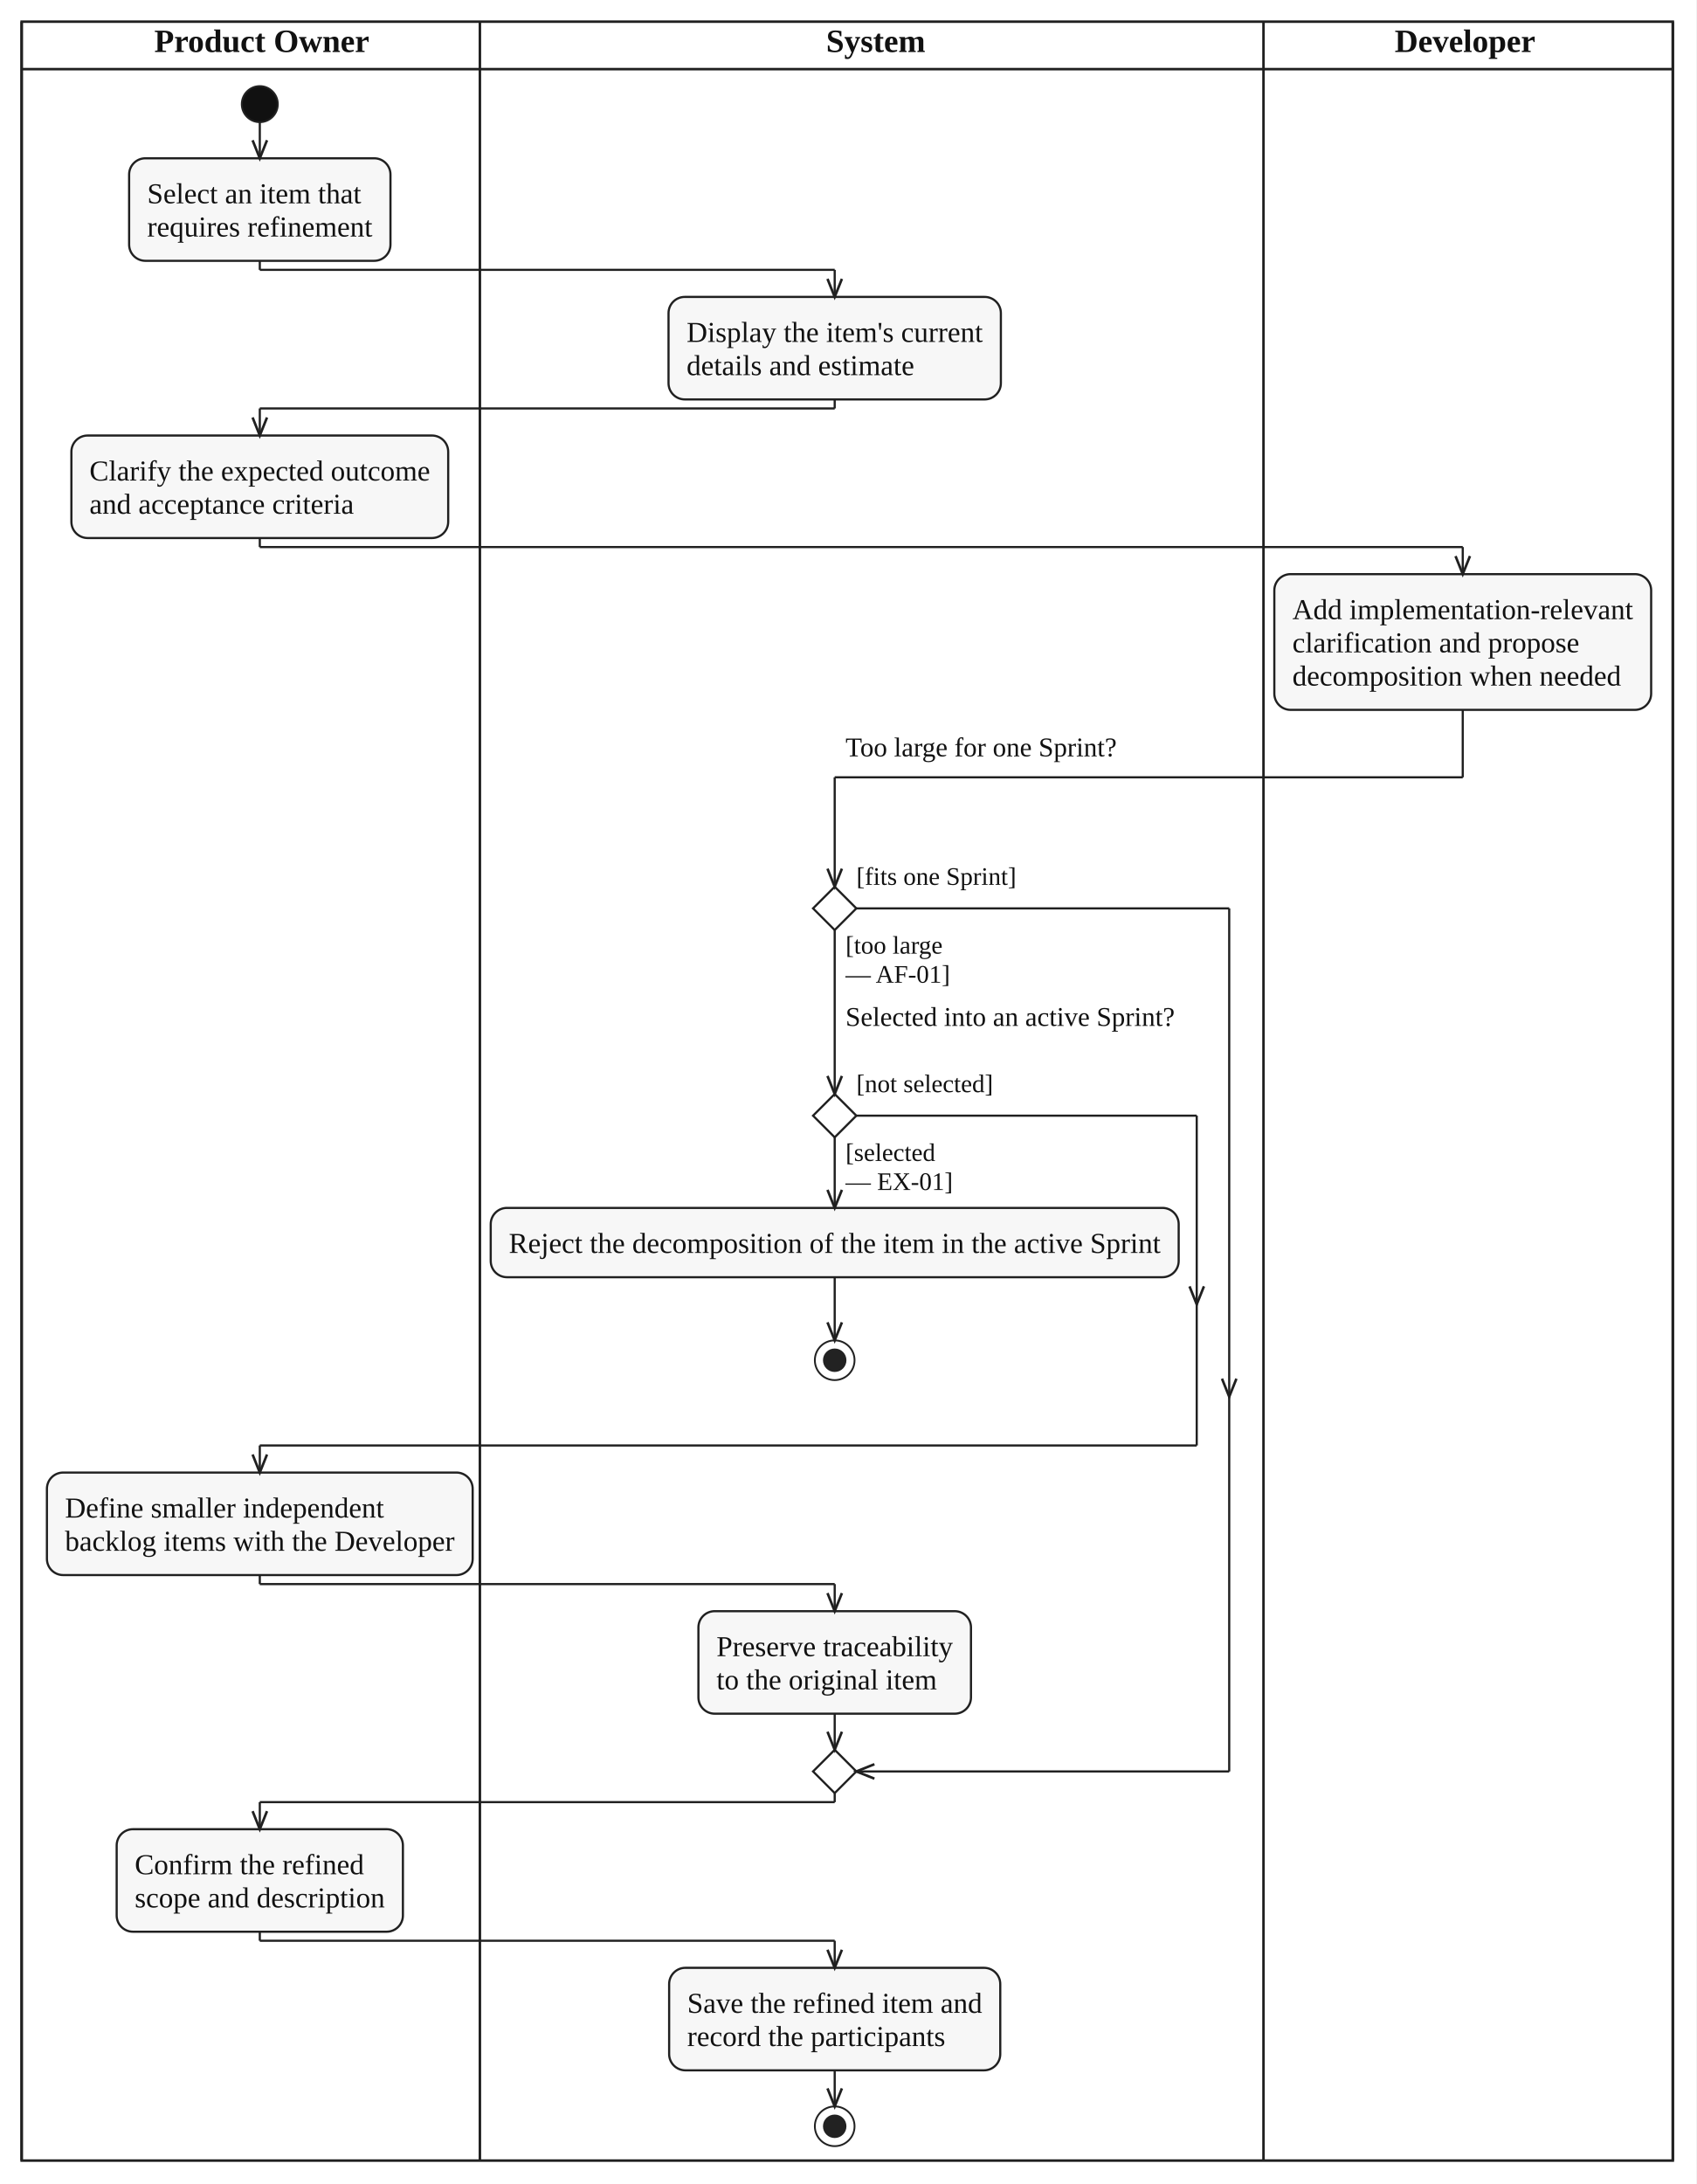
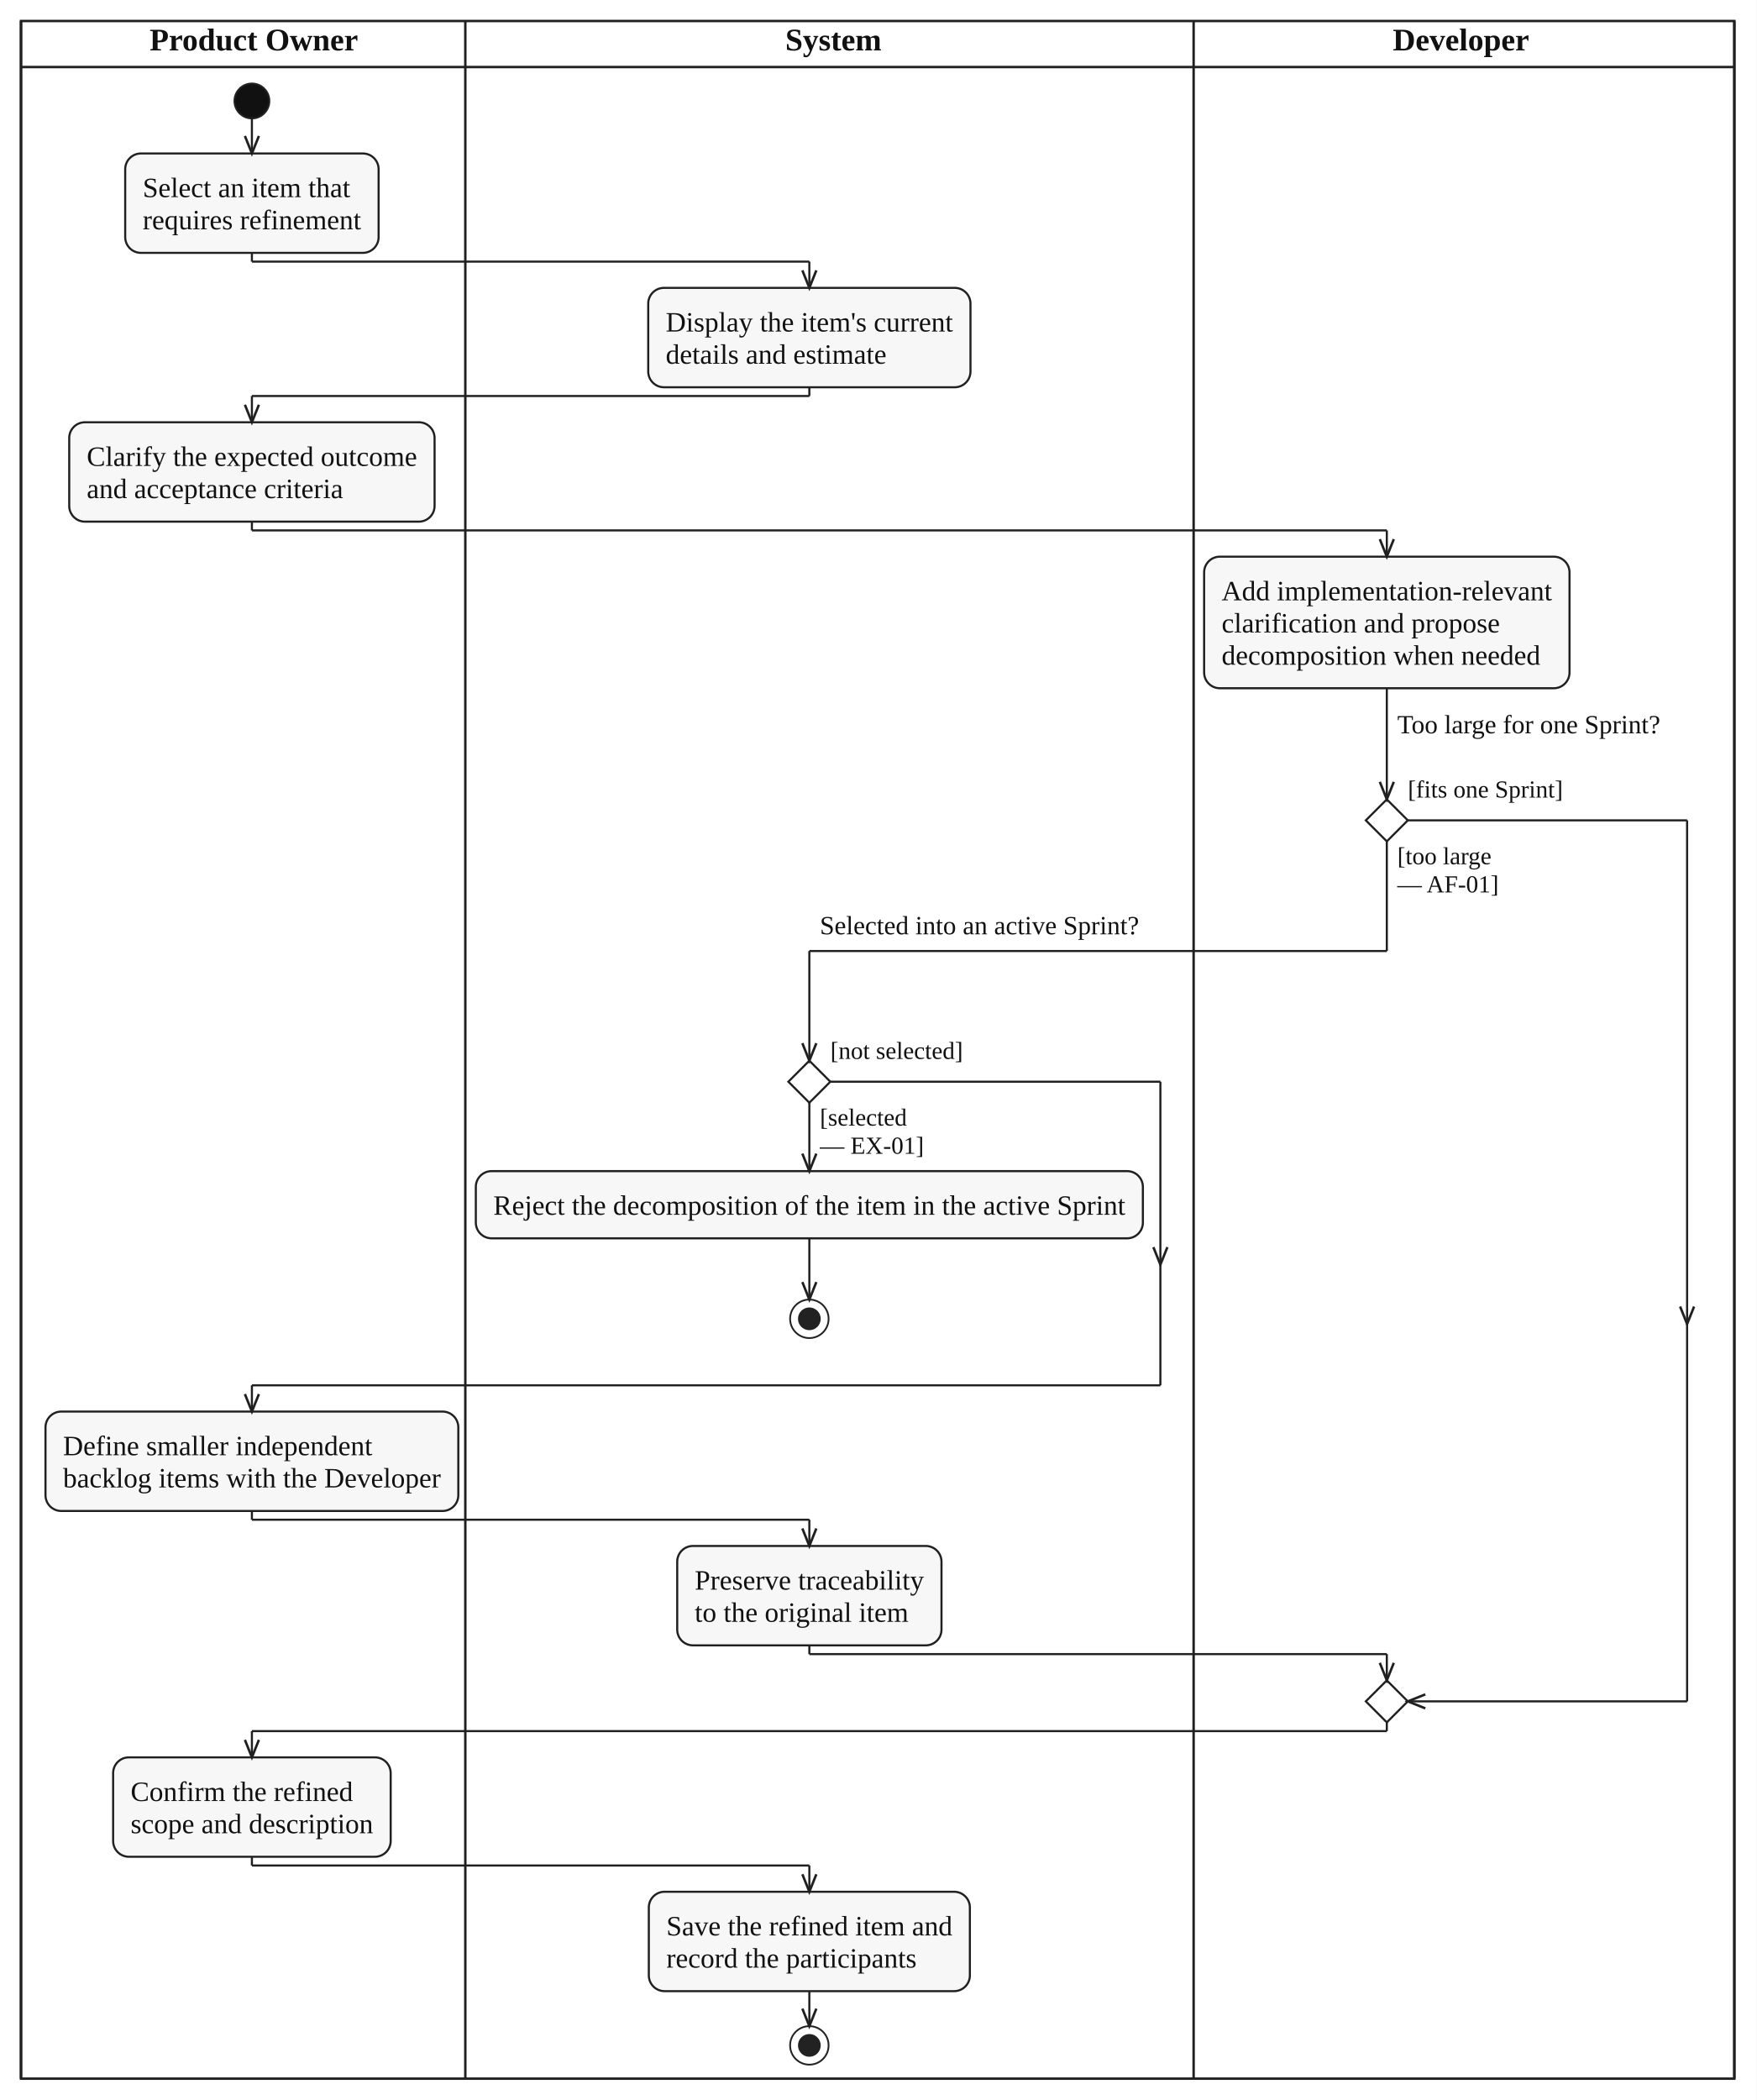
- <svg xmlns="http://www.w3.org/2000/svg" contentStyleType="text/css" height="1210px" preserveAspectRatio="none" style="width:940px;height:1210px;background:#FFFFFF;" version="1.1" viewBox="-5 0.394 940 1210" width="940px" zoomAndPan="magnify" data-pres-formatted="1">
-   <rect id="pres-background" x="-5" y="0.394" width="940" height="1210" fill="#FFFFFF" stroke="none" />
+ <svg xmlns="http://www.w3.org/2000/svg" contentStyleType="text/css" height="1200px" preserveAspectRatio="none" style="width:1004px;height:1200px;background:#FFFFFF;" version="1.1" viewBox="-5 0.394 1004 1200" width="1004px" zoomAndPan="magnify" data-pres-formatted="1">
+   <rect id="pres-background" x="-5" y="0.394" width="1004" height="1200" fill="#FFFFFF" stroke="none" />
  <defs />
  <g>
-     <rect fill="#FFFFFF" height="30.698" style="stroke:#FFFFFF;stroke-width:1.0;" width="900.258" x="15" y="12.394" />
+     <rect fill="#FFFFFF" height="30.698" style="stroke:#FFFFFF;stroke-width:1.0;" width="964.462" x="15" y="12.394" />
    <ellipse cx="138.969" cy="58.092" fill="#111111" rx="10" ry="10" style="stroke:#222222;stroke-width:1.0;" />
    <rect fill="#F7F7F7" height="56.797" rx="9" ry="9" style="stroke:#202020;stroke-width:1.2;" width="144.828" x="66.555" y="88.092" />
    <text fill="#111111" font-family="Times New Roman" font-size="16" lengthAdjust="spacing" textLength="118.625" x="76.555" y="113.029">Select an item that</text>
    <text fill="#111111" font-family="Times New Roman" font-size="16" lengthAdjust="spacing" textLength="124.828" x="76.555" y="131.428">requires refinement</text>
    <rect fill="#F7F7F7" height="56.797" rx="9" ry="9" style="stroke:#202020;stroke-width:1.2;" width="208.812" x="34.562" y="241.685" />
    <text fill="#111111" font-family="Times New Roman" font-size="16" lengthAdjust="spacing" textLength="188.812" x="44.562" y="266.623">Clarify the expected outcome</text>
    <text fill="#111111" font-family="Times New Roman" font-size="16" lengthAdjust="spacing" textLength="146.555" x="44.562" y="285.022">and acceptance criteria</text>
-     <rect fill="#F7F7F7" height="56.797" rx="9" ry="9" style="stroke:#202020;stroke-width:1.2;" width="235.938" x="21" y="816.231" />
-     <text fill="#111111" font-family="Times New Roman" font-size="16" lengthAdjust="spacing" textLength="176.82" x="31" y="841.169">Define smaller independent</text>
-     <text fill="#111111" font-family="Times New Roman" font-size="16" lengthAdjust="spacing" textLength="215.938" x="31" y="859.567">backlog items with the Developer</text>
-     <rect fill="#F7F7F7" height="56.797" rx="9" ry="9" style="stroke:#202020;stroke-width:1.2;" width="158.625" x="59.656" y="1013.825" />
-     <text fill="#111111" font-family="Times New Roman" font-size="16" lengthAdjust="spacing" textLength="127.07" x="69.656" y="1038.763">Confirm the refined</text>
-     <text fill="#111111" font-family="Times New Roman" font-size="16" lengthAdjust="spacing" textLength="138.625" x="69.656" y="1057.161">scope and description</text>
-     <line style="stroke:#202020;stroke-width:1.4;" x1="7" x2="7" y1="12.394" y2="1197.419" />
+     <rect fill="#F7F7F7" height="56.797" rx="9" ry="9" style="stroke:#202020;stroke-width:1.2;" width="235.938" x="21" y="807.006" />
+     <text fill="#111111" font-family="Times New Roman" font-size="16" lengthAdjust="spacing" textLength="176.82" x="31" y="831.944">Define smaller independent</text>
+     <text fill="#111111" font-family="Times New Roman" font-size="16" lengthAdjust="spacing" textLength="215.938" x="31" y="850.342">backlog items with the Developer</text>
+     <rect fill="#F7F7F7" height="56.797" rx="9" ry="9" style="stroke:#202020;stroke-width:1.2;" width="158.625" x="59.656" y="1004.6" />
+     <text fill="#111111" font-family="Times New Roman" font-size="16" lengthAdjust="spacing" textLength="127.07" x="69.656" y="1029.538">Confirm the refined</text>
+     <text fill="#111111" font-family="Times New Roman" font-size="16" lengthAdjust="spacing" textLength="138.625" x="69.656" y="1047.936">scope and description</text>
+     <line style="stroke:#202020;stroke-width:1.4;" x1="7" x2="7" y1="12.394" y2="1188.194" />
    <rect fill="#F7F7F7" height="56.797" rx="9" ry="9" style="stroke:#202020;stroke-width:1.2;" width="184.172" x="365.473" y="164.889" />
    <text fill="#111111" font-family="Times New Roman" font-size="16" lengthAdjust="spacing" textLength="164.172" x="375.473" y="189.826">Display the item's current</text>
    <text fill="#111111" font-family="Times New Roman" font-size="16" lengthAdjust="spacing" textLength="126.18" x="375.473" y="208.225">details and estimate</text>
    <rect fill="#F7F7F7" height="38.398" rx="9" ry="9" style="stroke:#202020;stroke-width:1.2;" width="381.242" x="266.938" y="669.608" />
    <text fill="#111111" font-family="Times New Roman" font-size="16" lengthAdjust="spacing" textLength="361.242" x="276.938" y="694.545">Reject the decomposition of the item in the active Sprint</text>
    <ellipse cx="457.559" cy="754.006" fill="none" rx="11" ry="11" style="stroke:#222222;stroke-width:1.0;" />
    <ellipse cx="457.559" cy="754.006" fill="#222222" rx="6" ry="6" style="stroke:#222222;stroke-width:1.0;" />
    <polygon fill="#FFFFFF" points="457.559,606.509,469.559,618.509,457.559,630.509,445.559,618.509,457.559,606.509" style="stroke:#202020;stroke-width:1.2;" />
-     <text fill="#111111" font-family="Times New Roman" font-size="15" lengthAdjust="spacing" textLength="182.439" x="463.559" y="568.768">Selected into an active Sprint?</text>
+     <text fill="#111111" font-family="Times New Roman" font-size="15" lengthAdjust="spacing" textLength="182.439" x="463.559" y="534.27">Selected into an active Sprint?</text>
+     <text fill="#111111" font-family="Times New Roman" font-size="15" lengthAdjust="spacing" textLength="3.75" x="463.559" y="551.519"> </text>
+     <text fill="#111111" font-family="Times New Roman" font-size="15" lengthAdjust="spacing" textLength="3.75" x="463.559" y="568.768"> </text>
    <text fill="#111111" font-family="Times New Roman" font-size="15" lengthAdjust="spacing" textLength="3.75" x="463.559" y="586.016"> </text>
    <text fill="#111111" font-family="Times New Roman" font-size="15" lengthAdjust="spacing" textLength="3.75" x="463.559" y="603.265"> </text>
    <text fill="#111111" font-family="Times New Roman" font-size="14" lengthAdjust="spacing" textLength="56.745" x="463.559" y="643.58">  [selected</text>
    <text fill="#111111" font-family="Times New Roman" font-size="14" lengthAdjust="spacing" textLength="66.486" x="463.559" y="659.678">  — EX-01]</text>
    <text fill="#111111" font-family="Times New Roman" font-size="6" lengthAdjust="spacing" textLength="1.5" x="463.559" y="668.308"> </text>
    <text fill="#111111" font-family="Times New Roman" font-size="14" lengthAdjust="spacing" textLength="82.797" x="469.559" y="605.481">[not selected]  </text>
    <text fill="#111111" font-family="Times New Roman" font-size="6" lengthAdjust="spacing" textLength="1.5" x="469.559" y="614.111"> </text>
-     <rect fill="#F7F7F7" height="56.797" rx="9" ry="9" style="stroke:#202020;stroke-width:1.2;" width="151.047" x="382.035" y="893.028" />
-     <text fill="#111111" font-family="Times New Roman" font-size="16" lengthAdjust="spacing" textLength="131.047" x="392.035" y="917.966">Preserve traceability</text>
-     <text fill="#111111" font-family="Times New Roman" font-size="16" lengthAdjust="spacing" textLength="122.195" x="392.035" y="936.364">to the original item</text>
-     <polygon fill="#FFFFFF" points="457.559,491.665,469.559,503.665,457.559,515.665,445.559,503.665,457.559,491.665" style="stroke:#202020;stroke-width:1.2;" />
-     <text fill="#111111" font-family="Times New Roman" font-size="15" lengthAdjust="spacing" textLength="151.619" x="463.559" y="419.426">Too large for one Sprint?</text>
-     <text fill="#111111" font-family="Times New Roman" font-size="15" lengthAdjust="spacing" textLength="3.75" x="463.559" y="436.675"> </text>
-     <text fill="#111111" font-family="Times New Roman" font-size="15" lengthAdjust="spacing" textLength="3.75" x="463.559" y="453.923"> </text>
-     <text fill="#111111" font-family="Times New Roman" font-size="15" lengthAdjust="spacing" textLength="3.75" x="463.559" y="471.172"> </text>
-     <text fill="#111111" font-family="Times New Roman" font-size="15" lengthAdjust="spacing" textLength="3.75" x="463.559" y="488.42"> </text>
-     <text fill="#111111" font-family="Times New Roman" font-size="14" lengthAdjust="spacing" textLength="61.031" x="463.559" y="528.735">  [too large</text>
-     <text fill="#111111" font-family="Times New Roman" font-size="14" lengthAdjust="spacing" textLength="65.721" x="463.559" y="544.834">  — AF-01]</text>
-     <text fill="#111111" font-family="Times New Roman" font-size="6" lengthAdjust="spacing" textLength="1.5" x="463.559" y="553.464"> </text>
-     <text fill="#111111" font-family="Times New Roman" font-size="14" lengthAdjust="spacing" textLength="95.655" x="469.559" y="490.637">[fits one Sprint]  </text>
-     <text fill="#111111" font-family="Times New Roman" font-size="6" lengthAdjust="spacing" textLength="1.5" x="469.559" y="499.267"> </text>
-     <polygon fill="#FFFFFF" points="457.559,969.825,469.559,981.825,457.559,993.825,445.559,981.825,457.559,969.825" style="stroke:#202020;stroke-width:1.2;" />
-     <rect fill="#F7F7F7" height="56.797" rx="9" ry="9" style="stroke:#202020;stroke-width:1.2;" width="183.492" x="365.812" y="1090.622" />
-     <text fill="#111111" font-family="Times New Roman" font-size="16" lengthAdjust="spacing" textLength="163.492" x="375.812" y="1115.559">Save the refined item and</text>
-     <text fill="#111111" font-family="Times New Roman" font-size="16" lengthAdjust="spacing" textLength="143.047" x="375.812" y="1133.958">record the participants</text>
-     <ellipse cx="457.559" cy="1178.419" fill="none" rx="11" ry="11" style="stroke:#222222;stroke-width:1.0;" />
-     <ellipse cx="457.559" cy="1178.419" fill="#222222" rx="6" ry="6" style="stroke:#222222;stroke-width:1.0;" />
-     <line style="stroke:#202020;stroke-width:1.4;" x1="260.938" x2="260.938" y1="12.394" y2="1197.419" />
-     <rect fill="#F7F7F7" height="75.195" rx="9" ry="9" style="stroke:#202020;stroke-width:1.2;" width="208.828" x="701.18" y="318.482" />
-     <text fill="#111111" font-family="Times New Roman" font-size="16" lengthAdjust="spacing" textLength="188.828" x="711.18" y="343.42">Add implementation-relevant</text>
-     <text fill="#111111" font-family="Times New Roman" font-size="16" lengthAdjust="spacing" textLength="159.047" x="711.18" y="361.818">clarification and propose</text>
-     <text fill="#111111" font-family="Times New Roman" font-size="16" lengthAdjust="spacing" textLength="182.172" x="711.18" y="380.217">decomposition when needed</text>
-     <line style="stroke:#202020;stroke-width:1.4;" x1="695.18" x2="695.18" y1="12.394" y2="1197.419" />
-     <line style="stroke:#202020;stroke-width:1.4;" x1="922.008" x2="922.008" y1="12.394" y2="1197.419" />
+     <rect fill="#F7F7F7" height="56.797" rx="9" ry="9" style="stroke:#202020;stroke-width:1.2;" width="151.047" x="382.035" y="883.803" />
+     <text fill="#111111" font-family="Times New Roman" font-size="16" lengthAdjust="spacing" textLength="131.047" x="392.035" y="908.741">Preserve traceability</text>
+     <text fill="#111111" font-family="Times New Roman" font-size="16" lengthAdjust="spacing" textLength="122.195" x="392.035" y="927.139">to the original item</text>
+     <rect fill="#F7F7F7" height="56.797" rx="9" ry="9" style="stroke:#202020;stroke-width:1.2;" width="183.492" x="365.812" y="1081.397" />
+     <text fill="#111111" font-family="Times New Roman" font-size="16" lengthAdjust="spacing" textLength="163.492" x="375.812" y="1106.334">Save the refined item and</text>
+     <text fill="#111111" font-family="Times New Roman" font-size="16" lengthAdjust="spacing" textLength="143.047" x="375.812" y="1124.733">record the participants</text>
+     <ellipse cx="457.559" cy="1169.194" fill="none" rx="11" ry="11" style="stroke:#222222;stroke-width:1.0;" />
+     <ellipse cx="457.559" cy="1169.194" fill="#222222" rx="6" ry="6" style="stroke:#222222;stroke-width:1.0;" />
+     <line style="stroke:#202020;stroke-width:1.4;" x1="260.938" x2="260.938" y1="12.394" y2="1188.194" />
+     <rect fill="#F7F7F7" height="75.195" rx="9" ry="9" style="stroke:#202020;stroke-width:1.2;" width="208.828" x="683.18" y="318.482" />
+     <text fill="#111111" font-family="Times New Roman" font-size="16" lengthAdjust="spacing" textLength="188.828" x="693.18" y="343.42">Add implementation-relevant</text>
+     <text fill="#111111" font-family="Times New Roman" font-size="16" lengthAdjust="spacing" textLength="159.047" x="693.18" y="361.818">clarification and propose</text>
+     <text fill="#111111" font-family="Times New Roman" font-size="16" lengthAdjust="spacing" textLength="182.172" x="693.18" y="380.217">decomposition when needed</text>
+     <polygon fill="#FFFFFF" points="787.594,457.168,799.594,469.168,787.594,481.168,775.594,469.168,787.594,457.168" style="stroke:#202020;stroke-width:1.2;" />
+     <text fill="#111111" font-family="Times New Roman" font-size="15" lengthAdjust="spacing" textLength="151.619" x="793.594" y="419.426">Too large for one Sprint?</text>
+     <text fill="#111111" font-family="Times New Roman" font-size="15" lengthAdjust="spacing" textLength="3.75" x="793.594" y="436.675"> </text>
+     <text fill="#111111" font-family="Times New Roman" font-size="15" lengthAdjust="spacing" textLength="3.75" x="793.594" y="453.923"> </text>
+     <text fill="#111111" font-family="Times New Roman" font-size="14" lengthAdjust="spacing" textLength="61.031" x="793.594" y="494.238">  [too large</text>
+     <text fill="#111111" font-family="Times New Roman" font-size="14" lengthAdjust="spacing" textLength="65.721" x="793.594" y="510.337">  — AF-01]</text>
+     <text fill="#111111" font-family="Times New Roman" font-size="6" lengthAdjust="spacing" textLength="1.5" x="793.594" y="518.967"> </text>
+     <text fill="#111111" font-family="Times New Roman" font-size="14" lengthAdjust="spacing" textLength="95.655" x="799.594" y="456.14">[fits one Sprint]  </text>
+     <text fill="#111111" font-family="Times New Roman" font-size="6" lengthAdjust="spacing" textLength="1.5" x="799.594" y="464.769"> </text>
+     <polygon fill="#FFFFFF" points="787.594,960.6,799.594,972.6,787.594,984.6,775.594,972.6,787.594,960.6" style="stroke:#202020;stroke-width:1.2;" />
+     <line style="stroke:#202020;stroke-width:1.4;" x1="677.18" x2="677.18" y1="12.394" y2="1188.194" />
+     <line style="stroke:#202020;stroke-width:1.4;" x1="986.212" x2="986.212" y1="12.394" y2="1188.194" />
    <line style="stroke:#202020;stroke-width:1.2;" x1="138.969" x2="138.969" y1="68.092" y2="88.092" />
    <polyline points="134.969,78.092 138.969,88.092 142.969,78.092" fill="none" stroke="#202020" stroke-width="1.4" stroke-linejoin="miter" stroke-linecap="butt" class="open-arrowhead" />
    <line style="stroke:#202020;stroke-width:1.2;" x1="457.559" x2="457.559" y1="708.006" y2="743.006" />
    <polyline points="453.559,733.006 457.559,743.006 461.559,733.006" fill="none" stroke="#202020" stroke-width="1.4" stroke-linejoin="miter" stroke-linecap="butt" class="open-arrowhead" />
    <line style="stroke:#202020;stroke-width:1.2;" x1="457.559" x2="457.559" y1="630.509" y2="669.608" />
    <polyline points="453.559,659.608 457.559,669.608 461.559,659.608" fill="none" stroke="#202020" stroke-width="1.4" stroke-linejoin="miter" stroke-linecap="butt" class="open-arrowhead" />
    <line style="stroke:#202020;stroke-width:1.2;" x1="469.559" x2="658.18" y1="618.509" y2="618.509" />
    <polyline points="654.18,713.057 658.18,723.057 662.18,713.057" fill="none" stroke="#202020" stroke-width="1.4" stroke-linejoin="miter" stroke-linecap="butt" class="open-arrowhead" />
-     <line style="stroke:#202020;stroke-width:1.2;" x1="658.18" x2="658.18" y1="618.509" y2="801.231" />
-     <line style="stroke:#202020;stroke-width:1.2;" x1="658.18" x2="138.969" y1="801.231" y2="801.231" />
-     <line style="stroke:#202020;stroke-width:1.2;" x1="138.969" x2="138.969" y1="801.231" y2="816.231" />
-     <polyline points="134.969,806.231 138.969,816.231 142.969,806.231" fill="none" stroke="#202020" stroke-width="1.4" stroke-linejoin="miter" stroke-linecap="butt" class="open-arrowhead" />
-     <line style="stroke:#202020;stroke-width:1.2;" x1="457.559" x2="457.559" y1="515.665" y2="606.509" />
-     <polyline points="453.559,596.509 457.559,606.509 461.559,596.509" fill="none" stroke="#202020" stroke-width="1.4" stroke-linejoin="miter" stroke-linecap="butt" class="open-arrowhead" />
-     <line style="stroke:#202020;stroke-width:1.2;" x1="469.559" x2="676.18" y1="503.665" y2="503.665" />
-     <polyline points="672.18,764.231 676.18,774.231 680.18,764.231" fill="none" stroke="#202020" stroke-width="1.4" stroke-linejoin="miter" stroke-linecap="butt" class="open-arrowhead" />
-     <line style="stroke:#202020;stroke-width:1.2;" x1="676.18" x2="676.18" y1="503.665" y2="981.825" />
-     <line style="stroke:#202020;stroke-width:1.2;" x1="676.18" x2="469.559" y1="981.825" y2="981.825" />
-     <polyline points="479.559,977.825 469.559,981.825 479.559,985.825" fill="none" stroke="#202020" stroke-width="1.4" stroke-linejoin="miter" stroke-linecap="butt" class="open-arrowhead" />
-     <line style="stroke:#202020;stroke-width:1.2;" x1="457.559" x2="457.559" y1="949.825" y2="969.825" />
-     <polyline points="453.559,959.825 457.559,969.825 461.559,959.825" fill="none" stroke="#202020" stroke-width="1.4" stroke-linejoin="miter" stroke-linecap="butt" class="open-arrowhead" />
-     <line style="stroke:#202020;stroke-width:1.2;" x1="457.559" x2="457.559" y1="1147.419" y2="1167.419" />
-     <polyline points="453.559,1157.419 457.559,1167.419 461.559,1157.419" fill="none" stroke="#202020" stroke-width="1.4" stroke-linejoin="miter" stroke-linecap="butt" class="open-arrowhead" />
+     <line style="stroke:#202020;stroke-width:1.2;" x1="658.18" x2="658.18" y1="618.509" y2="792.006" />
+     <line style="stroke:#202020;stroke-width:1.2;" x1="658.18" x2="138.969" y1="792.006" y2="792.006" />
+     <line style="stroke:#202020;stroke-width:1.2;" x1="138.969" x2="138.969" y1="792.006" y2="807.006" />
+     <polyline points="134.969,797.006 138.969,807.006 142.969,797.006" fill="none" stroke="#202020" stroke-width="1.4" stroke-linejoin="miter" stroke-linecap="butt" class="open-arrowhead" />
+     <line style="stroke:#202020;stroke-width:1.2;" x1="457.559" x2="457.559" y1="1138.194" y2="1158.194" />
+     <polyline points="453.559,1148.194 457.559,1158.194 461.559,1148.194" fill="none" stroke="#202020" stroke-width="1.4" stroke-linejoin="miter" stroke-linecap="butt" class="open-arrowhead" />
+     <line style="stroke:#202020;stroke-width:1.2;" x1="799.594" x2="959.212" y1="469.168" y2="469.168" />
+     <polyline points="955.212,746.983 959.212,756.983 963.212,746.983" fill="none" stroke="#202020" stroke-width="1.4" stroke-linejoin="miter" stroke-linecap="butt" class="open-arrowhead" />
+     <line style="stroke:#202020;stroke-width:1.2;" x1="959.212" x2="959.212" y1="469.168" y2="972.6" />
+     <line style="stroke:#202020;stroke-width:1.2;" x1="959.212" x2="799.594" y1="972.6" y2="972.6" />
+     <polyline points="809.594,968.6 799.594,972.6 809.594,976.6" fill="none" stroke="#202020" stroke-width="1.4" stroke-linejoin="miter" stroke-linecap="butt" class="open-arrowhead" />
+     <line style="stroke:#202020;stroke-width:1.2;" x1="787.594" x2="787.594" y1="393.678" y2="457.168" />
+     <polyline points="783.594,447.168 787.594,457.168 791.594,447.168" fill="none" stroke="#202020" stroke-width="1.4" stroke-linejoin="miter" stroke-linecap="butt" class="open-arrowhead" />
    <line style="stroke:#202020;stroke-width:1.2;" x1="138.969" x2="138.969" y1="144.889" y2="149.889" />
    <line style="stroke:#202020;stroke-width:1.2;" x1="138.969" x2="457.559" y1="149.889" y2="149.889" />
    <line style="stroke:#202020;stroke-width:1.2;" x1="457.559" x2="457.559" y1="149.889" y2="164.889" />
    <polyline points="453.559,154.889 457.559,164.889 461.559,154.889" fill="none" stroke="#202020" stroke-width="1.4" stroke-linejoin="miter" stroke-linecap="butt" class="open-arrowhead" />
    <line style="stroke:#202020;stroke-width:1.2;" x1="457.559" x2="457.559" y1="221.685" y2="226.685" />
    <line style="stroke:#202020;stroke-width:1.2;" x1="457.559" x2="138.969" y1="226.685" y2="226.685" />
    <line style="stroke:#202020;stroke-width:1.2;" x1="138.969" x2="138.969" y1="226.685" y2="241.685" />
    <polyline points="134.969,231.685 138.969,241.685 142.969,231.685" fill="none" stroke="#202020" stroke-width="1.4" stroke-linejoin="miter" stroke-linecap="butt" class="open-arrowhead" />
    <line style="stroke:#202020;stroke-width:1.2;" x1="138.969" x2="138.969" y1="298.482" y2="303.482" />
-     <line style="stroke:#202020;stroke-width:1.2;" x1="138.969" x2="805.594" y1="303.482" y2="303.482" />
-     <line style="stroke:#202020;stroke-width:1.2;" x1="805.594" x2="805.594" y1="303.482" y2="318.482" />
-     <polyline points="801.594,308.482 805.594,318.482 809.594,308.482" fill="none" stroke="#202020" stroke-width="1.4" stroke-linejoin="miter" stroke-linecap="butt" class="open-arrowhead" />
-     <line style="stroke:#202020;stroke-width:1.2;" x1="138.969" x2="138.969" y1="873.028" y2="878.028" />
-     <line style="stroke:#202020;stroke-width:1.2;" x1="138.969" x2="457.559" y1="878.028" y2="878.028" />
-     <line style="stroke:#202020;stroke-width:1.2;" x1="457.559" x2="457.559" y1="878.028" y2="893.028" />
-     <polyline points="453.559,883.028 457.559,893.028 461.559,883.028" fill="none" stroke="#202020" stroke-width="1.4" stroke-linejoin="miter" stroke-linecap="butt" class="open-arrowhead" />
-     <line style="stroke:#202020;stroke-width:1.2;" x1="805.594" x2="805.594" y1="393.678" y2="431.044" />
-     <line style="stroke:#202020;stroke-width:1.2;" x1="805.594" x2="457.559" y1="431.044" y2="431.044" />
-     <line style="stroke:#202020;stroke-width:1.2;" x1="457.559" x2="457.559" y1="431.044" y2="491.665" />
-     <polyline points="453.559,481.665 457.559,491.665 461.559,481.665" fill="none" stroke="#202020" stroke-width="1.4" stroke-linejoin="miter" stroke-linecap="butt" class="open-arrowhead" />
-     <line style="stroke:#202020;stroke-width:1.2;" x1="457.559" x2="457.559" y1="993.825" y2="998.825" />
-     <line style="stroke:#202020;stroke-width:1.2;" x1="457.559" x2="138.969" y1="998.825" y2="998.825" />
-     <line style="stroke:#202020;stroke-width:1.2;" x1="138.969" x2="138.969" y1="998.825" y2="1013.825" />
-     <polyline points="134.969,1003.825 138.969,1013.825 142.969,1003.825" fill="none" stroke="#202020" stroke-width="1.4" stroke-linejoin="miter" stroke-linecap="butt" class="open-arrowhead" />
-     <line style="stroke:#202020;stroke-width:1.2;" x1="138.969" x2="138.969" y1="1070.622" y2="1075.622" />
-     <line style="stroke:#202020;stroke-width:1.2;" x1="138.969" x2="457.559" y1="1075.622" y2="1075.622" />
-     <line style="stroke:#202020;stroke-width:1.2;" x1="457.559" x2="457.559" y1="1075.622" y2="1090.622" />
-     <polyline points="453.559,1080.622 457.559,1090.622 461.559,1080.622" fill="none" stroke="#202020" stroke-width="1.4" stroke-linejoin="miter" stroke-linecap="butt" class="open-arrowhead" />
+     <line style="stroke:#202020;stroke-width:1.2;" x1="138.969" x2="787.594" y1="303.482" y2="303.482" />
+     <line style="stroke:#202020;stroke-width:1.2;" x1="787.594" x2="787.594" y1="303.482" y2="318.482" />
+     <polyline points="783.594,308.482 787.594,318.482 791.594,308.482" fill="none" stroke="#202020" stroke-width="1.4" stroke-linejoin="miter" stroke-linecap="butt" class="open-arrowhead" />
+     <line style="stroke:#202020;stroke-width:1.2;" x1="138.969" x2="138.969" y1="863.803" y2="868.803" />
+     <line style="stroke:#202020;stroke-width:1.2;" x1="138.969" x2="457.559" y1="868.803" y2="868.803" />
+     <line style="stroke:#202020;stroke-width:1.2;" x1="457.559" x2="457.559" y1="868.803" y2="883.803" />
+     <polyline points="453.559,873.803 457.559,883.803 461.559,873.803" fill="none" stroke="#202020" stroke-width="1.4" stroke-linejoin="miter" stroke-linecap="butt" class="open-arrowhead" />
+     <line style="stroke:#202020;stroke-width:1.2;" x1="787.594" x2="787.594" y1="481.168" y2="543.839" />
+     <line style="stroke:#202020;stroke-width:1.2;" x1="787.594" x2="457.559" y1="543.839" y2="543.839" />
+     <line style="stroke:#202020;stroke-width:1.2;" x1="457.559" x2="457.559" y1="543.839" y2="606.509" />
+     <polyline points="453.559,596.509 457.559,606.509 461.559,596.509" fill="none" stroke="#202020" stroke-width="1.4" stroke-linejoin="miter" stroke-linecap="butt" class="open-arrowhead" />
+     <line style="stroke:#202020;stroke-width:1.2;" x1="457.559" x2="457.559" y1="940.6" y2="945.6" />
+     <line style="stroke:#202020;stroke-width:1.2;" x1="457.559" x2="787.594" y1="945.6" y2="945.6" />
+     <line style="stroke:#202020;stroke-width:1.2;" x1="787.594" x2="787.594" y1="945.6" y2="960.6" />
+     <polyline points="783.594,950.6 787.594,960.6 791.594,950.6" fill="none" stroke="#202020" stroke-width="1.4" stroke-linejoin="miter" stroke-linecap="butt" class="open-arrowhead" />
+     <line style="stroke:#202020;stroke-width:1.2;" x1="787.594" x2="787.594" y1="984.6" y2="989.6" />
+     <line style="stroke:#202020;stroke-width:1.2;" x1="787.594" x2="138.969" y1="989.6" y2="989.6" />
+     <line style="stroke:#202020;stroke-width:1.2;" x1="138.969" x2="138.969" y1="989.6" y2="1004.6" />
+     <polyline points="134.969,994.6 138.969,1004.6 142.969,994.6" fill="none" stroke="#202020" stroke-width="1.4" stroke-linejoin="miter" stroke-linecap="butt" class="open-arrowhead" />
+     <line style="stroke:#202020;stroke-width:1.2;" x1="138.969" x2="138.969" y1="1061.397" y2="1066.397" />
+     <line style="stroke:#202020;stroke-width:1.2;" x1="138.969" x2="457.559" y1="1066.397" y2="1066.397" />
+     <line style="stroke:#202020;stroke-width:1.2;" x1="457.559" x2="457.559" y1="1066.397" y2="1081.397" />
+     <polyline points="453.559,1071.397 457.559,1081.397 461.559,1071.397" fill="none" stroke="#202020" stroke-width="1.4" stroke-linejoin="miter" stroke-linecap="butt" class="open-arrowhead" />
    <text fill="#111111" font-family="Times New Roman" font-size="18" font-weight="bold" lengthAdjust="spacing" textLength="119.478" x="80.48" y="29.198">Product Owner</text>
    <text fill="#111111" font-family="Times New Roman" font-size="7" font-weight="bold" lengthAdjust="spacing" textLength="1.75" x="75.98" y="39.627"> </text>
-     <text fill="#111111" font-family="Times New Roman" font-size="18" font-weight="bold" lengthAdjust="spacing" textLength="54.993" x="452.812" y="29.198">System</text>
-     <text fill="#111111" font-family="Times New Roman" font-size="7" font-weight="bold" lengthAdjust="spacing" textLength="1.75" x="448.312" y="39.627"> </text>
-     <text fill="#111111" font-family="Times New Roman" font-size="18" font-weight="bold" lengthAdjust="spacing" textLength="77.968" x="767.86" y="29.198">Developer</text>
-     <text fill="#111111" font-family="Times New Roman" font-size="7" font-weight="bold" lengthAdjust="spacing" textLength="1.75" x="763.36" y="39.627"> </text>
+     <text fill="#111111" font-family="Times New Roman" font-size="18" font-weight="bold" lengthAdjust="spacing" textLength="54.993" x="443.812" y="29.198">System</text>
+     <text fill="#111111" font-family="Times New Roman" font-size="7" font-weight="bold" lengthAdjust="spacing" textLength="1.75" x="439.312" y="39.627"> </text>
+     <text fill="#111111" font-family="Times New Roman" font-size="18" font-weight="bold" lengthAdjust="spacing" textLength="77.968" x="790.962" y="29.198">Developer</text>
+     <text fill="#111111" font-family="Times New Roman" font-size="7" font-weight="bold" lengthAdjust="spacing" textLength="1.75" x="786.462" y="39.627"> </text>
  </g>
  <g id="pres-frame" fill="none" stroke="#202020" stroke-width="1.4">
-     <rect x="7" y="12.394" width="915.008" height="1185.025" />
-     <line x1="7" x2="922.008" y1="38.698" y2="38.698" />
+     <rect x="7" y="12.394" width="979.212" height="1175.8" />
+     <line x1="7" x2="986.212" y1="38.698" y2="38.698" />
  </g>
</svg>
